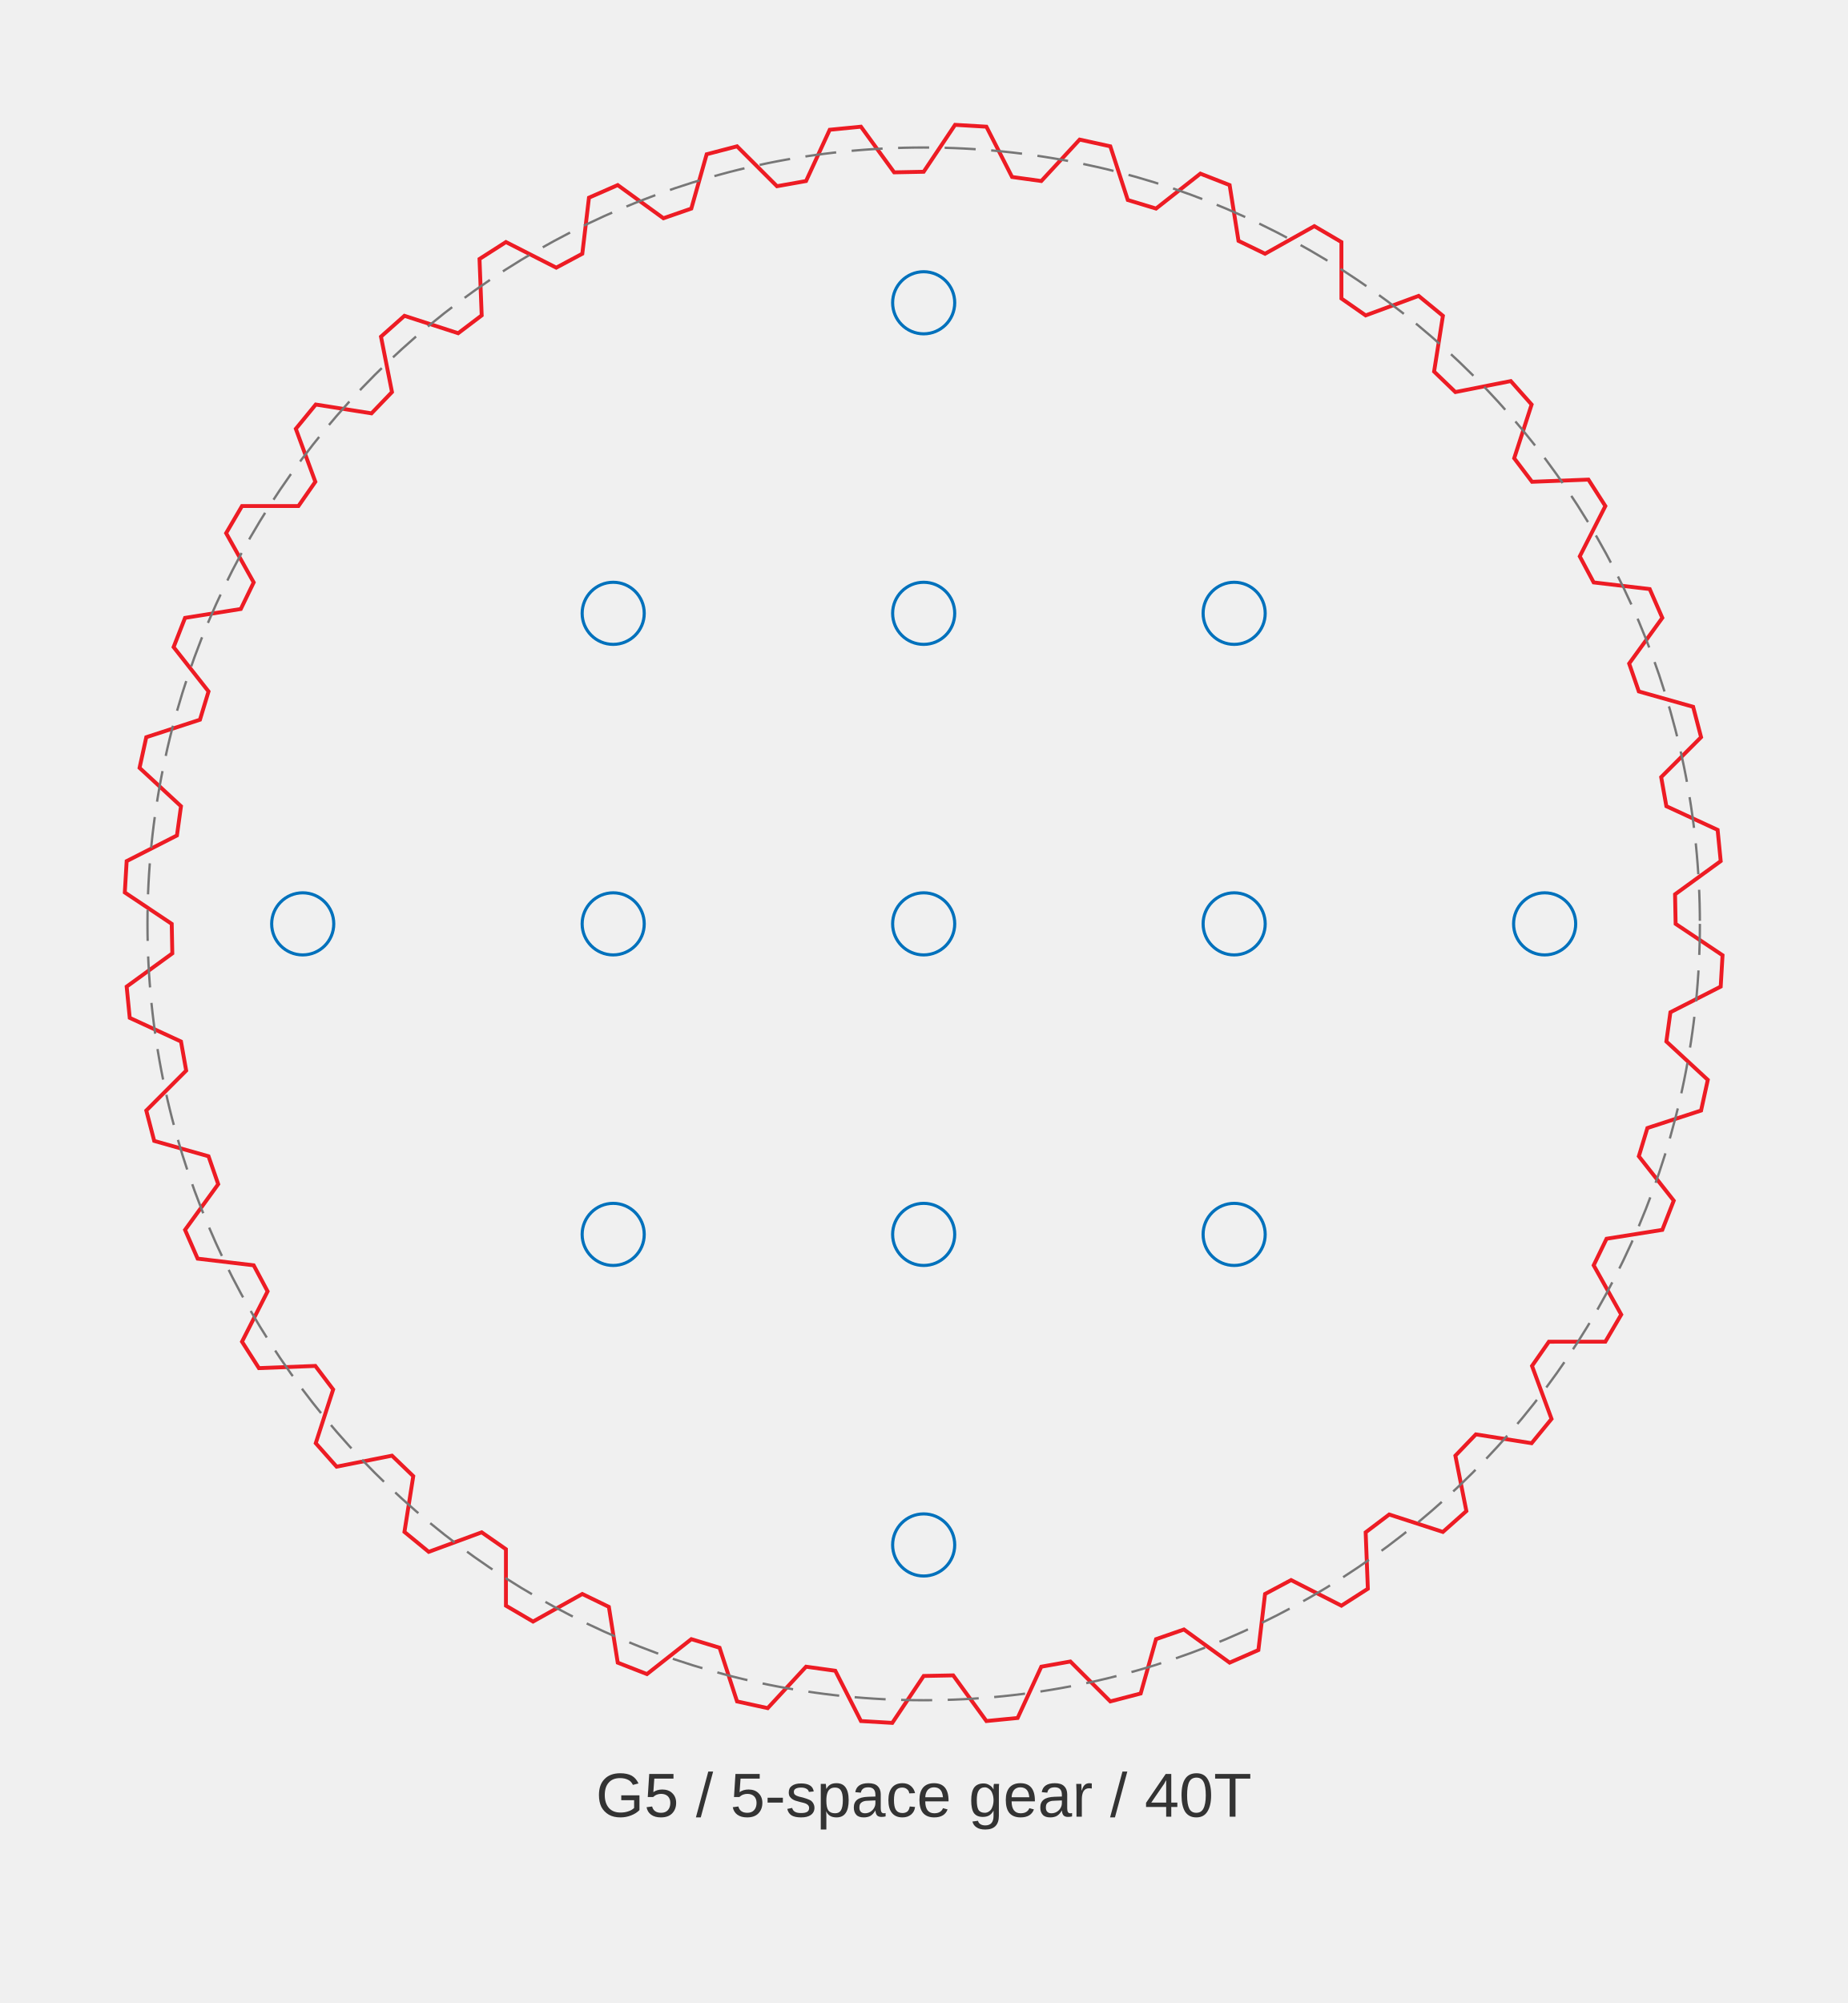
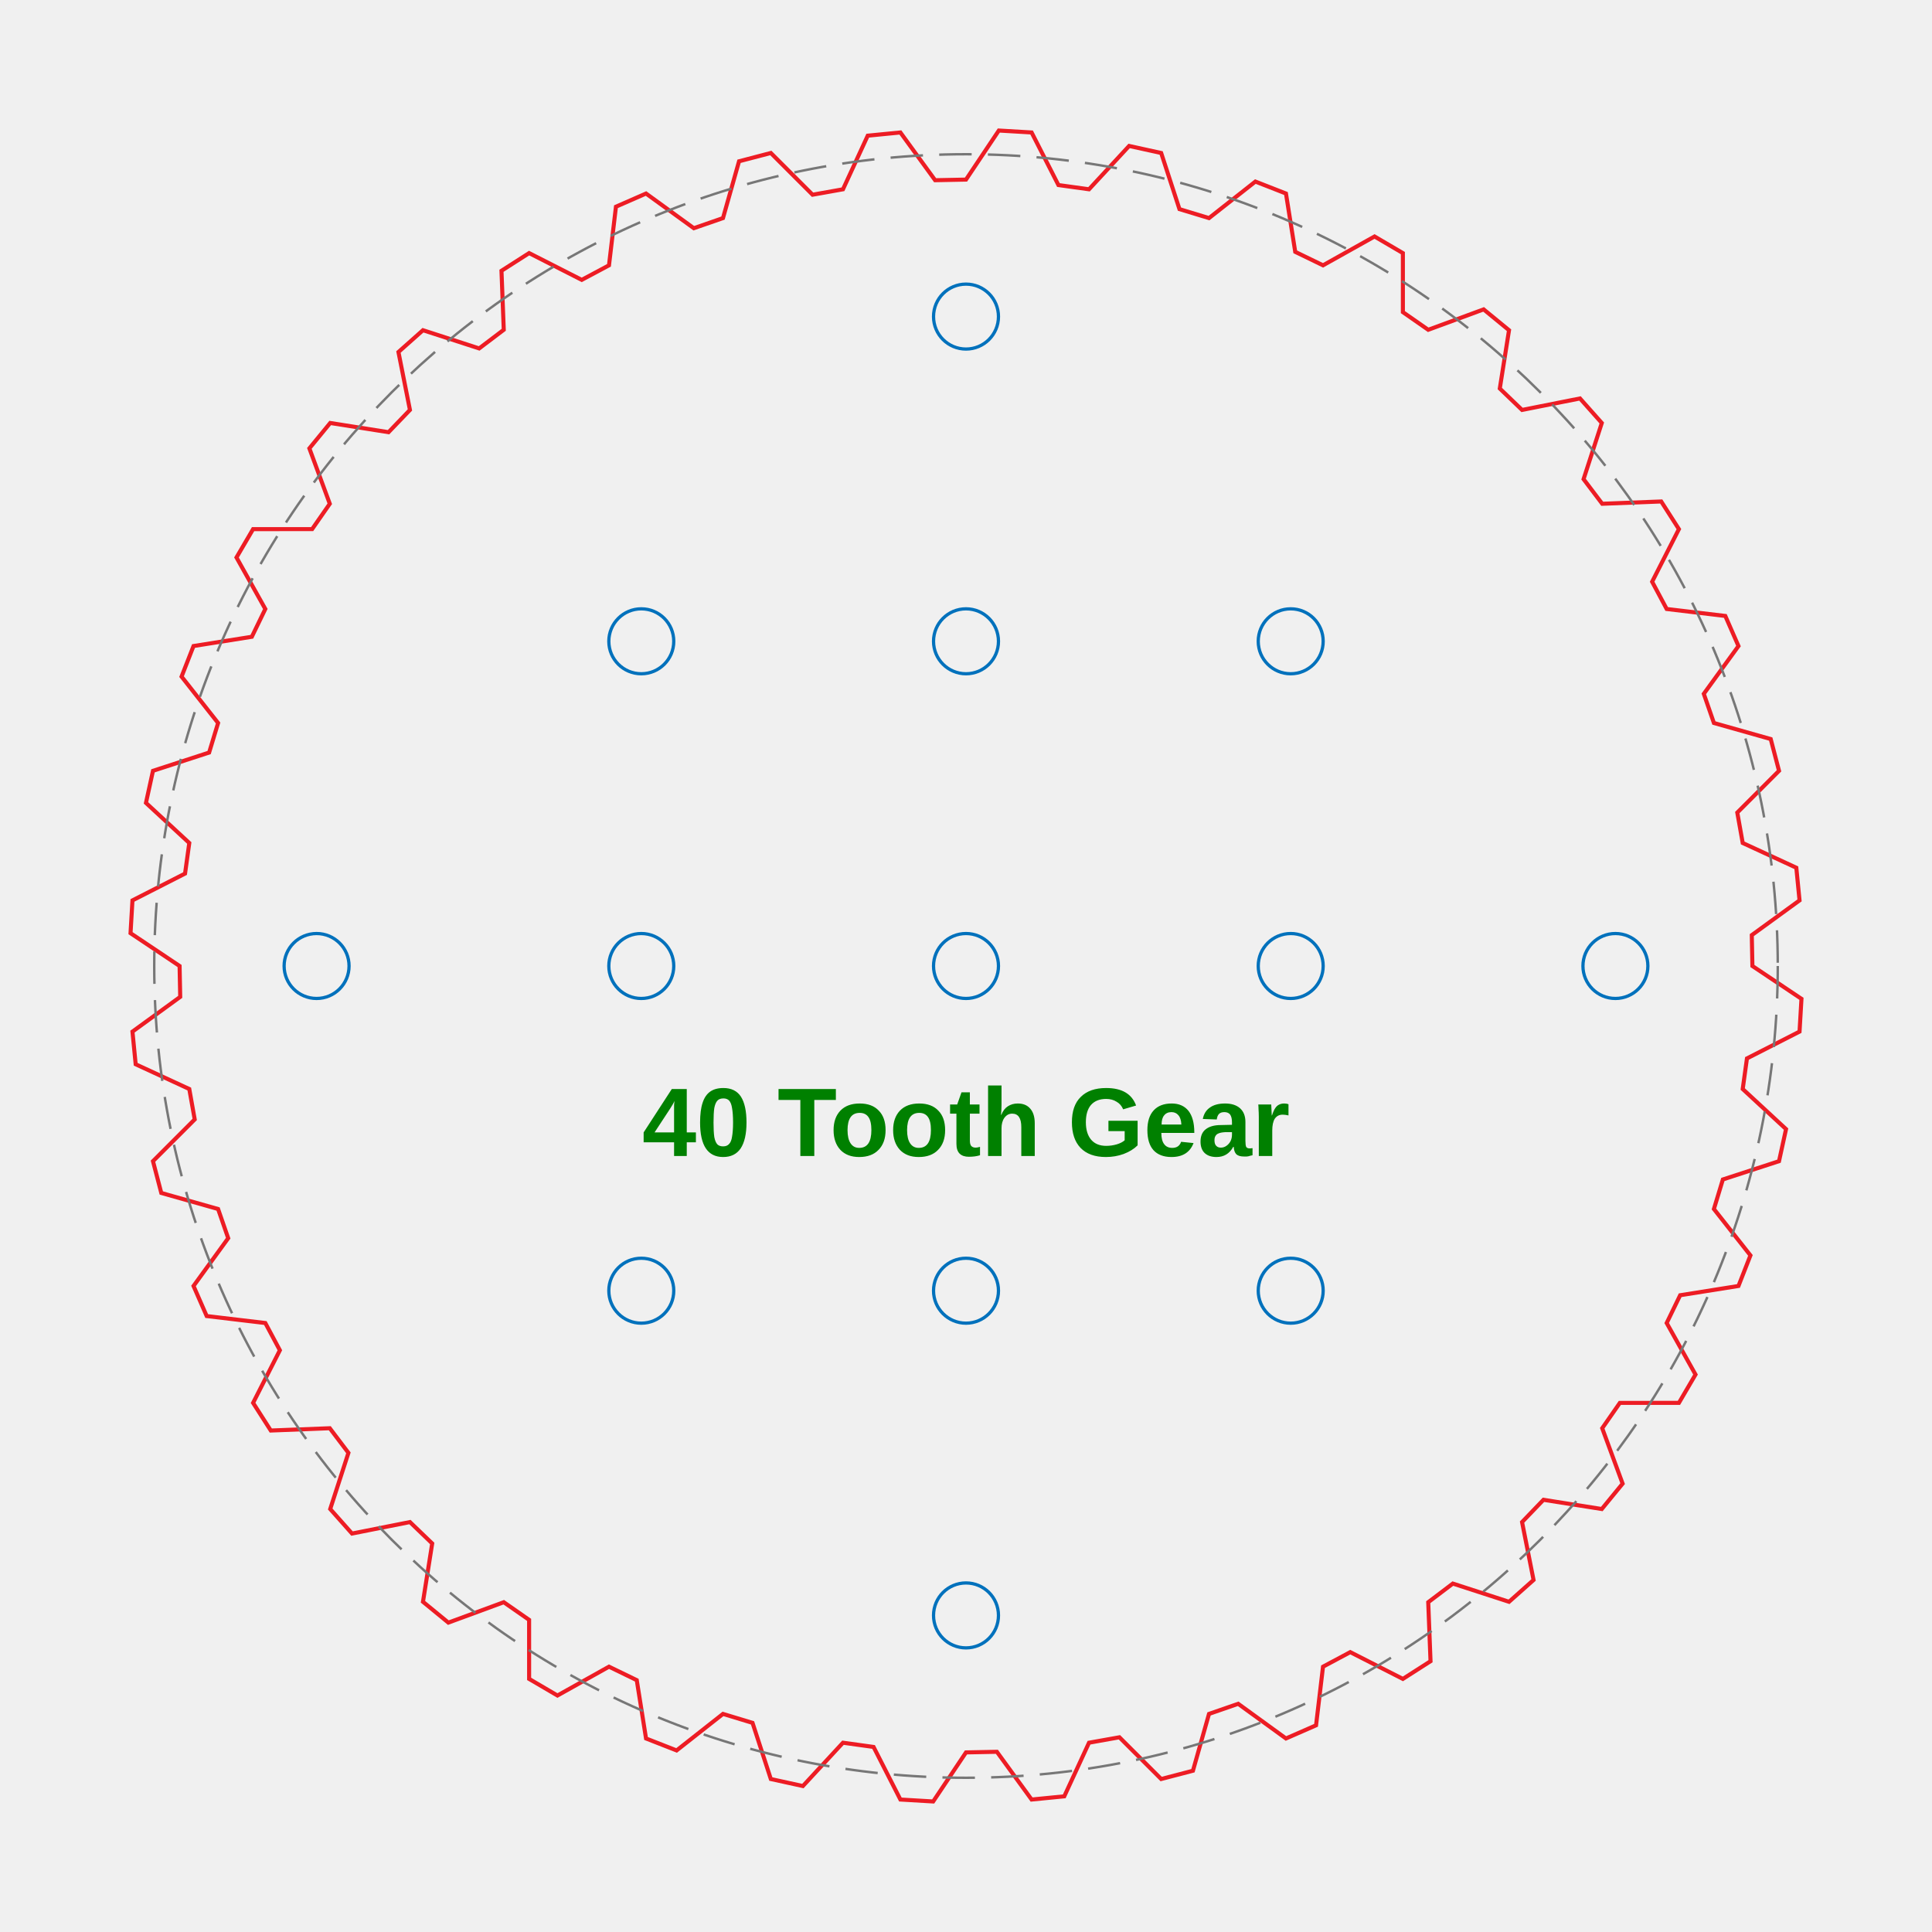
- <svg xmlns="http://www.w3.org/2000/svg" version="1.1" width="119mm" height="129mm" viewBox="0 0 119 129" data-profile-key="motionsmith-ms4n" data-grid-pitch-mm="20" data-hole-diameter-mm="4">
+ <svg xmlns="http://www.w3.org/2000/svg" version="1.1" width="119mm" height="119mm" viewBox="0 0 119 119" data-profile-key="motionsmith-ms4n" data-grid-pitch-mm="20" data-hole-diameter-mm="4">
  <defs>
    <style>
      .cut { fill: none; stroke: #ed1c24; stroke-width: 0.25; stroke-miterlimit: 10; }
      .drill { fill: none; stroke: #0071bc; stroke-width: 0.2; stroke-miterlimit: 10; }
      .score { fill: none; stroke: #777777; stroke-width: 0.15; stroke-dasharray: 2 1; }
      .label { fill: #333333; font-family: Arial, Helvetica, sans-serif; font-size: 4px; }
+       .engrave { fill: #008000; font-family: Arial, Helvetica, sans-serif; font-size: 3.2px; font-weight: bold; }
      .tiny { fill: #333333; font-family: Arial, Helvetica, sans-serif; font-size: 3px; }
      .small { fill: #333333; font-family: Arial, Helvetica, sans-serif; font-size: 3.6px; }
      .step-title { fill: #111827; font-family: Arial, Helvetica, sans-serif; font-size: 5px; font-weight: bold; }
      .part-card-label { fill: #111827; font-family: Arial, Helvetica, sans-serif; font-size: 3.5px; font-weight: bold; }
      .coord-label { fill: #111827; font-family: Arial, Helvetica, sans-serif; font-size: 6px; font-weight: bold; }
      .paper { fill: #ffffff; stroke: none; }
    </style>
  </defs>
  <path d="M 107.938 59.5 L 110.96 61.522 L 110.841 63.541 L 107.602 65.193 L 107.341 67.077 L 110.01 69.547 L 109.577 71.522 L 106.119 72.648 L 105.567 74.468 L 107.817 77.325 L 107.08 79.208 L 103.488 79.779 L 102.658 81.49 L 104.434 84.664 L 103.411 86.409 L 99.774 86.41 L 98.687 87.971 L 99.944 91.383 L 98.661 92.947 L 95.069 92.379 L 93.75 93.75 L 94.458 97.318 L 92.947 98.661 L 89.487 97.539 L 87.971 98.687 L 88.112 102.321 L 86.409 103.411 L 83.168 101.762 L 81.49 102.658 L 81.061 106.269 L 79.208 107.08 L 76.265 104.944 L 74.468 105.567 L 73.479 109.066 L 71.522 109.577 L 68.95 107.007 L 67.077 107.341 L 65.553 110.643 L 63.541 110.841 L 61.402 107.9 L 59.5 107.938 L 57.478 110.96 L 55.459 110.841 L 53.807 107.602 L 51.923 107.341 L 49.453 110.01 L 47.478 109.577 L 46.352 106.119 L 44.532 105.567 L 41.675 107.817 L 39.792 107.08 L 39.221 103.488 L 37.51 102.658 L 34.336 104.434 L 32.591 103.411 L 32.59 99.774 L 31.029 98.687 L 27.617 99.944 L 26.053 98.661 L 26.621 95.069 L 25.25 93.75 L 21.682 94.458 L 20.339 92.947 L 21.461 89.487 L 20.313 87.971 L 16.679 88.112 L 15.589 86.409 L 17.238 83.168 L 16.342 81.49 L 12.731 81.061 L 11.92 79.208 L 14.056 76.265 L 13.433 74.468 L 9.934 73.479 L 9.423 71.522 L 11.993 68.95 L 11.659 67.077 L 8.357 65.553 L 8.159 63.541 L 11.1 61.402 L 11.062 59.5 L 8.04 57.478 L 8.159 55.459 L 11.398 53.807 L 11.659 51.923 L 8.99 49.453 L 9.423 47.478 L 12.881 46.352 L 13.433 44.532 L 11.183 41.675 L 11.92 39.792 L 15.512 39.221 L 16.342 37.51 L 14.566 34.336 L 15.589 32.591 L 19.226 32.59 L 20.313 31.029 L 19.056 27.617 L 20.339 26.053 L 23.931 26.621 L 25.25 25.25 L 24.542 21.682 L 26.053 20.339 L 29.513 21.461 L 31.029 20.313 L 30.888 16.679 L 32.591 15.589 L 35.832 17.238 L 37.51 16.342 L 37.939 12.731 L 39.792 11.92 L 42.735 14.056 L 44.532 13.433 L 45.521 9.934 L 47.478 9.423 L 50.05 11.993 L 51.923 11.659 L 53.447 8.357 L 55.459 8.159 L 57.598 11.1 L 59.5 11.062 L 61.522 8.04 L 63.541 8.159 L 65.193 11.398 L 67.077 11.659 L 69.547 8.99 L 71.522 9.423 L 72.648 12.881 L 74.468 13.433 L 77.325 11.183 L 79.208 11.92 L 79.779 15.512 L 81.49 16.342 L 84.664 14.566 L 86.409 15.589 L 86.41 19.226 L 87.971 20.313 L 91.383 19.056 L 92.947 20.339 L 92.379 23.931 L 93.75 25.25 L 97.318 24.542 L 98.661 26.053 L 97.539 29.513 L 98.687 31.029 L 102.321 30.888 L 103.411 32.591 L 101.762 35.832 L 102.658 37.51 L 106.269 37.939 L 107.08 39.792 L 104.944 42.735 L 105.567 44.532 L 109.066 45.521 L 109.577 47.478 L 107.007 50.05 L 107.341 51.923 L 110.643 53.447 L 110.841 55.459 L 107.9 57.598 Z" class="cut gear-outline" data-teeth="40" data-pitch-radius-mm="50" data-root-radius-mm="48.438" data-outer-radius-mm="51.5" data-attachment-hole-pattern="grid" />
  <circle cx="59.5" cy="59.5" r="2" class="drill axle-hole" data-hole-role="axle" data-hole-diameter-mm="4" />
  <circle cx="59.5" cy="59.5" r="50" class="score pitch-circle" />
  <circle cx="59.5" cy="39.5" r="2" class="drill linkage-hole bracket-hole crank-hole handle-hole" data-hole-role="linkage-bracket-crank-handle" data-attachment-kinds="linkage bracket crank handle" data-hole-diameter-mm="4" data-hole-index="0" data-hole-x-offset-mm="0" data-hole-y-offset-mm="-20" data-hole-radius-mm="20" />
  <circle cx="39.5" cy="59.5" r="2" class="drill linkage-hole bracket-hole crank-hole handle-hole" data-hole-role="linkage-bracket-crank-handle" data-attachment-kinds="linkage bracket crank handle" data-hole-diameter-mm="4" data-hole-index="1" data-hole-x-offset-mm="-20" data-hole-y-offset-mm="0" data-hole-radius-mm="20" />
  <circle cx="79.5" cy="59.5" r="2" class="drill linkage-hole bracket-hole crank-hole handle-hole" data-hole-role="linkage-bracket-crank-handle" data-attachment-kinds="linkage bracket crank handle" data-hole-diameter-mm="4" data-hole-index="2" data-hole-x-offset-mm="20" data-hole-y-offset-mm="0" data-hole-radius-mm="20" />
  <circle cx="59.5" cy="79.5" r="2" class="drill linkage-hole bracket-hole crank-hole handle-hole" data-hole-role="linkage-bracket-crank-handle" data-attachment-kinds="linkage bracket crank handle" data-hole-diameter-mm="4" data-hole-index="3" data-hole-x-offset-mm="0" data-hole-y-offset-mm="20" data-hole-radius-mm="20" />
  <circle cx="39.5" cy="39.5" r="2" class="drill linkage-hole bracket-hole crank-hole handle-hole" data-hole-role="linkage-bracket-crank-handle" data-attachment-kinds="linkage bracket crank handle" data-hole-diameter-mm="4" data-hole-index="4" data-hole-x-offset-mm="-20" data-hole-y-offset-mm="-20" data-hole-radius-mm="28.284" />
  <circle cx="79.5" cy="39.5" r="2" class="drill linkage-hole bracket-hole crank-hole handle-hole" data-hole-role="linkage-bracket-crank-handle" data-attachment-kinds="linkage bracket crank handle" data-hole-diameter-mm="4" data-hole-index="5" data-hole-x-offset-mm="20" data-hole-y-offset-mm="-20" data-hole-radius-mm="28.284" />
  <circle cx="39.5" cy="79.5" r="2" class="drill linkage-hole bracket-hole crank-hole handle-hole" data-hole-role="linkage-bracket-crank-handle" data-attachment-kinds="linkage bracket crank handle" data-hole-diameter-mm="4" data-hole-index="6" data-hole-x-offset-mm="-20" data-hole-y-offset-mm="20" data-hole-radius-mm="28.284" />
  <circle cx="79.5" cy="79.5" r="2" class="drill linkage-hole bracket-hole crank-hole handle-hole" data-hole-role="linkage-bracket-crank-handle" data-attachment-kinds="linkage bracket crank handle" data-hole-diameter-mm="4" data-hole-index="7" data-hole-x-offset-mm="20" data-hole-y-offset-mm="20" data-hole-radius-mm="28.284" />
  <circle cx="59.5" cy="19.5" r="2" class="drill linkage-hole bracket-hole crank-hole handle-hole" data-hole-role="linkage-bracket-crank-handle" data-attachment-kinds="linkage bracket crank handle" data-hole-diameter-mm="4" data-hole-index="8" data-hole-x-offset-mm="0" data-hole-y-offset-mm="-40" data-hole-radius-mm="40" />
  <circle cx="19.5" cy="59.5" r="2" class="drill linkage-hole bracket-hole crank-hole handle-hole" data-hole-role="linkage-bracket-crank-handle" data-attachment-kinds="linkage bracket crank handle" data-hole-diameter-mm="4" data-hole-index="9" data-hole-x-offset-mm="-40" data-hole-y-offset-mm="0" data-hole-radius-mm="40" />
  <circle cx="99.5" cy="59.5" r="2" class="drill linkage-hole bracket-hole crank-hole handle-hole" data-hole-role="linkage-bracket-crank-handle" data-attachment-kinds="linkage bracket crank handle" data-hole-diameter-mm="4" data-hole-index="10" data-hole-x-offset-mm="40" data-hole-y-offset-mm="0" data-hole-radius-mm="40" />
  <circle cx="59.5" cy="99.5" r="2" class="drill linkage-hole bracket-hole crank-hole handle-hole" data-hole-role="linkage-bracket-crank-handle" data-attachment-kinds="linkage bracket crank handle" data-hole-diameter-mm="4" data-hole-index="11" data-hole-x-offset-mm="0" data-hole-y-offset-mm="40" data-hole-radius-mm="40" />
-   <text x="59.5" y="117" class="label" text-anchor="middle">G5 / 5-space gear / 40T</text>
+   <text x="59.5" y="69.5" class="engrave" text-anchor="middle" dominant-baseline="middle" data-engrave-role="part-label" data-engrave-label="40 Tooth Gear" style="font-size:6px">40 Tooth Gear</text>
</svg>
